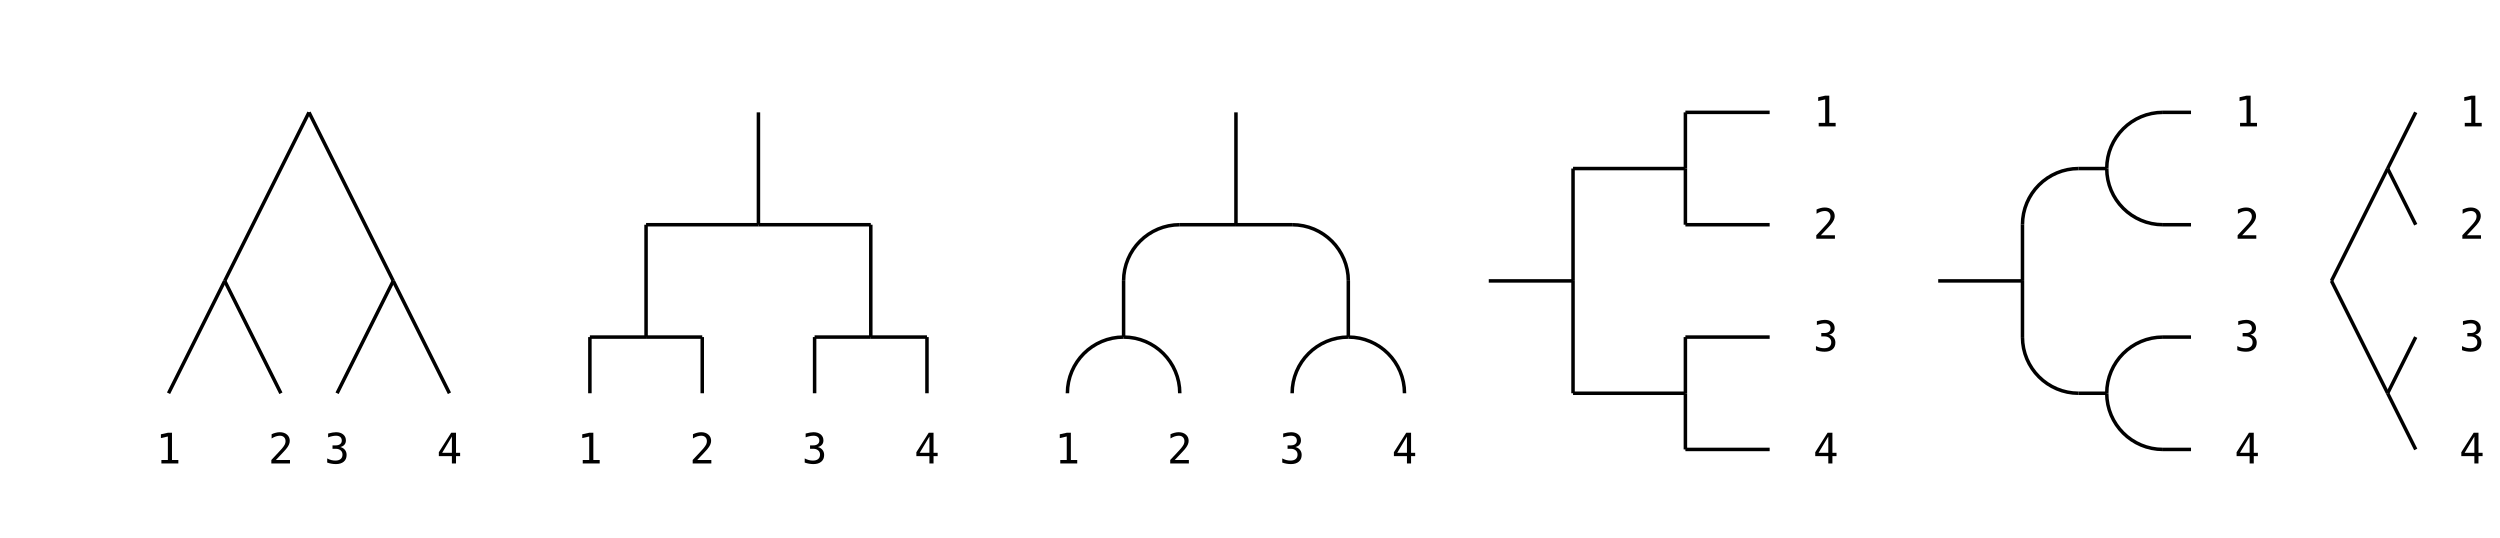
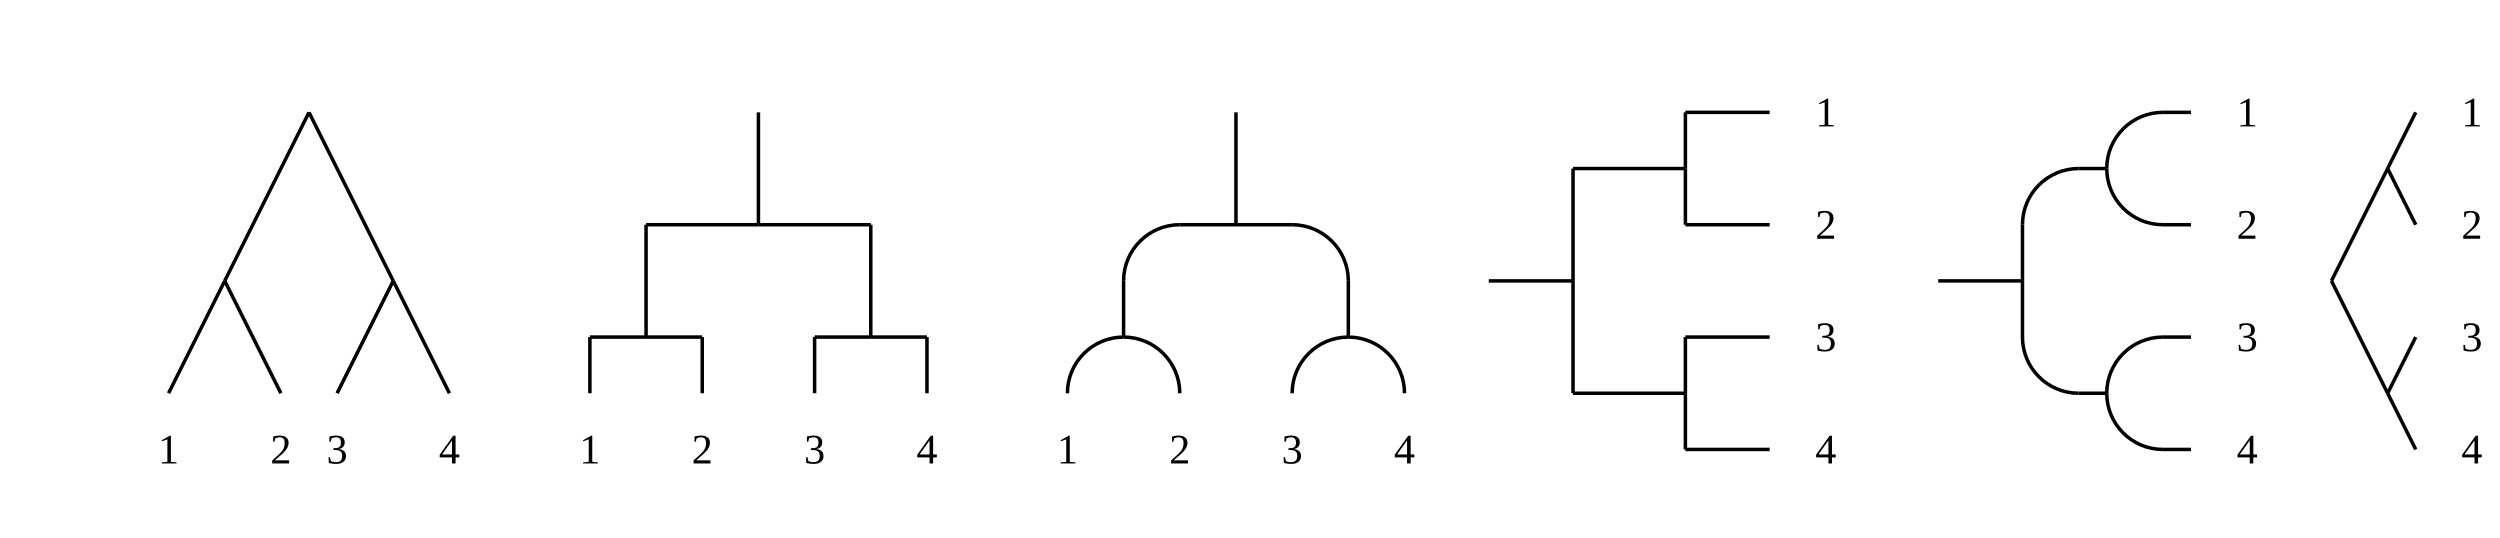
<svg xmlns="http://www.w3.org/2000/svg" class="diagram" version="1.1" height="153" width="712">
  <g transform="translate(8,16)">
-     <path d="M 472,16 L 496,16" style="fill:none;stroke:#000;" />
-     <path d="M 608,16 L 616,16" style="fill:none;stroke:#000;" />
-     <path d="M 440,32 L 472,32" style="fill:none;stroke:#000;" />
-     <path d="M 584,32 L 592,32" style="fill:none;stroke:#000;" />
-     <path d="M 176,48 L 208,48" style="fill:none;stroke:#000;" />
-     <path d="M 208,48 L 240,48" style="fill:none;stroke:#000;" />
-     <path d="M 328,48 L 344,48" style="fill:none;stroke:#000;" />
-     <path d="M 344,48 L 360,48" style="fill:none;stroke:#000;" />
-     <path d="M 472,48 L 496,48" style="fill:none;stroke:#000;" />
-     <path d="M 608,48 L 616,48" style="fill:none;stroke:#000;" />
-     <path d="M 416,64 L 440,64" style="fill:none;stroke:#000;" />
-     <path d="M 544,64 L 568,64" style="fill:none;stroke:#000;" />
-     <path d="M 160,80 L 176,80" style="fill:none;stroke:#000;" />
-     <path d="M 176,80 L 192,80" style="fill:none;stroke:#000;" />
-     <path d="M 224,80 L 240,80" style="fill:none;stroke:#000;" />
-     <path d="M 240,80 L 256,80" style="fill:none;stroke:#000;" />
-     <path d="M 472,80 L 496,80" style="fill:none;stroke:#000;" />
-     <path d="M 608,80 L 616,80" style="fill:none;stroke:#000;" />
-     <path d="M 440,96 L 472,96" style="fill:none;stroke:#000;" />
-     <path d="M 584,96 L 592,96" style="fill:none;stroke:#000;" />
-     <path d="M 472,112 L 496,112" style="fill:none;stroke:#000;" />
-     <path d="M 608,112 L 616,112" style="fill:none;stroke:#000;" />
-     <path d="M 160,80 L 160,96" style="fill:none;stroke:#000;" />
-     <path d="M 176,48 L 176,80" style="fill:none;stroke:#000;" />
-     <path d="M 192,80 L 192,96" style="fill:none;stroke:#000;" />
-     <path d="M 208,16 L 208,48" style="fill:none;stroke:#000;" />
-     <path d="M 224,80 L 224,96" style="fill:none;stroke:#000;" />
-     <path d="M 240,48 L 240,80" style="fill:none;stroke:#000;" />
-     <path d="M 256,80 L 256,96" style="fill:none;stroke:#000;" />
-     <path d="M 312,64 L 312,80" style="fill:none;stroke:#000;" />
-     <path d="M 344,16 L 344,48" style="fill:none;stroke:#000;" />
-     <path d="M 376,64 L 376,80" style="fill:none;stroke:#000;" />
-     <path d="M 440,32 L 440,64" style="fill:none;stroke:#000;" />
-     <path d="M 440,64 L 440,96" style="fill:none;stroke:#000;" />
-     <path d="M 472,16 L 472,32" style="fill:none;stroke:#000;" />
-     <path d="M 472,32 L 472,48" style="fill:none;stroke:#000;" />
-     <path d="M 472,80 L 472,96" style="fill:none;stroke:#000;" />
-     <path d="M 472,96 L 472,112" style="fill:none;stroke:#000;" />
-     <path d="M 568,48 L 568,64" style="fill:none;stroke:#000;" />
-     <path d="M 568,64 L 568,80" style="fill:none;stroke:#000;" />
-     <path d="M 40,96 L 56,64" style="fill:none;stroke:#000;" />
-     <path d="M 56,64 L 80,16" style="fill:none;stroke:#000;" />
-     <path d="M 88,96 L 104,64" style="fill:none;stroke:#000;" />
-     <path d="M 656,64 L 672,32" style="fill:none;stroke:#000;" />
-     <path d="M 672,32 L 680,16" style="fill:none;stroke:#000;" />
-     <path d="M 672,96 L 680,80" style="fill:none;stroke:#000;" />
-     <path d="M 56,64 L 72,96" style="fill:none;stroke:#000;" />
-     <path d="M 80,16 L 104,64" style="fill:none;stroke:#000;" />
-     <path d="M 104,64 L 120,96" style="fill:none;stroke:#000;" />
-     <path d="M 656,64 L 672,96" style="fill:none;stroke:#000;" />
-     <path d="M 672,96 L 680,112" style="fill:none;stroke:#000;" />
-     <path d="M 672,32 L 680,48" style="fill:none;stroke:#000;" />
-     <path d="M 608,16 A 16,16 0 0,0 592,32" style="fill:none;stroke:#000;" />
-     <path d="M 584,32 A 16,16 0 0,0 568,48" style="fill:none;stroke:#000;" />
-     <path d="M 328,48 A 16,16 0 0,0 312,64" style="fill:none;stroke:#000;" />
-     <path d="M 360,48 A 16,16 0 0,1 376,64" style="fill:none;stroke:#000;" />
-     <path d="M 592,32 A 16,16 0 0,0 608,48" style="fill:none;stroke:#000;" />
-     <path d="M 312,80 A 16,16 0 0,0 296,96" style="fill:none;stroke:#000;" />
-     <path d="M 312,80 A 16,16 0 0,1 328,96" style="fill:none;stroke:#000;" />
-     <path d="M 376,80 A 16,16 0 0,0 360,96" style="fill:none;stroke:#000;" />
-     <path d="M 376,80 A 16,16 0 0,1 392,96" style="fill:none;stroke:#000;" />
-     <path d="M 608,80 A 16,16 0 0,0 592,96" style="fill:none;stroke:#000;" />
-     <path d="M 568,80 A 16,16 0 0,0 584,96" style="fill:none;stroke:#000;" />
-     <path d="M 592,96 A 16,16 0 0,0 608,112" style="fill:none;stroke:#000;" />
-     <text text-anchor="middle" font-family="Menlo,Lucida Console,monospace" x="40" y="116" style="fill:#000;font-size:1em">1</text>
-     <text text-anchor="middle" font-family="Menlo,Lucida Console,monospace" x="72" y="116" style="fill:#000;font-size:1em">2</text>
-     <text text-anchor="middle" font-family="Menlo,Lucida Console,monospace" x="88" y="116" style="fill:#000;font-size:1em">3</text>
-     <text text-anchor="middle" font-family="Menlo,Lucida Console,monospace" x="120" y="116" style="fill:#000;font-size:1em">4</text>
-     <text text-anchor="middle" font-family="Menlo,Lucida Console,monospace" x="160" y="116" style="fill:#000;font-size:1em">1</text>
-     <text text-anchor="middle" font-family="Menlo,Lucida Console,monospace" x="192" y="116" style="fill:#000;font-size:1em">2</text>
-     <text text-anchor="middle" font-family="Menlo,Lucida Console,monospace" x="224" y="116" style="fill:#000;font-size:1em">3</text>
-     <text text-anchor="middle" font-family="Menlo,Lucida Console,monospace" x="256" y="116" style="fill:#000;font-size:1em">4</text>
-     <text text-anchor="middle" font-family="Menlo,Lucida Console,monospace" x="296" y="116" style="fill:#000;font-size:1em">1</text>
-     <text text-anchor="middle" font-family="Menlo,Lucida Console,monospace" x="328" y="116" style="fill:#000;font-size:1em">2</text>
-     <text text-anchor="middle" font-family="Menlo,Lucida Console,monospace" x="360" y="116" style="fill:#000;font-size:1em">3</text>
-     <text text-anchor="middle" font-family="Menlo,Lucida Console,monospace" x="392" y="116" style="fill:#000;font-size:1em">4</text>
-     <text text-anchor="middle" font-family="Menlo,Lucida Console,monospace" x="512" y="20" style="fill:#000;font-size:1em">1</text>
-     <text text-anchor="middle" font-family="Menlo,Lucida Console,monospace" x="512" y="52" style="fill:#000;font-size:1em">2</text>
-     <text text-anchor="middle" font-family="Menlo,Lucida Console,monospace" x="512" y="84" style="fill:#000;font-size:1em">3</text>
-     <text text-anchor="middle" font-family="Menlo,Lucida Console,monospace" x="512" y="116" style="fill:#000;font-size:1em">4</text>
-     <text text-anchor="middle" font-family="Menlo,Lucida Console,monospace" x="632" y="20" style="fill:#000;font-size:1em">1</text>
-     <text text-anchor="middle" font-family="Menlo,Lucida Console,monospace" x="632" y="52" style="fill:#000;font-size:1em">2</text>
-     <text text-anchor="middle" font-family="Menlo,Lucida Console,monospace" x="632" y="84" style="fill:#000;font-size:1em">3</text>
-     <text text-anchor="middle" font-family="Menlo,Lucida Console,monospace" x="632" y="116" style="fill:#000;font-size:1em">4</text>
-     <text text-anchor="middle" font-family="Menlo,Lucida Console,monospace" x="696" y="20" style="fill:#000;font-size:1em">1</text>
-     <text text-anchor="middle" font-family="Menlo,Lucida Console,monospace" x="696" y="52" style="fill:#000;font-size:1em">2</text>
-     <text text-anchor="middle" font-family="Menlo,Lucida Console,monospace" x="696" y="84" style="fill:#000;font-size:1em">3</text>
-     <text text-anchor="middle" font-family="Menlo,Lucida Console,monospace" x="696" y="116" style="fill:#000;font-size:1em">4</text>
+     <path d="M 472,16 L 496,16" fill="none" stroke="currentColor" />
+     <path d="M 608,16 L 616,16" fill="none" stroke="currentColor" />
+     <path d="M 440,32 L 472,32" fill="none" stroke="currentColor" />
+     <path d="M 584,32 L 592,32" fill="none" stroke="currentColor" />
+     <path d="M 176,48 L 208,48" fill="none" stroke="currentColor" />
+     <path d="M 208,48 L 240,48" fill="none" stroke="currentColor" />
+     <path d="M 328,48 L 344,48" fill="none" stroke="currentColor" />
+     <path d="M 344,48 L 360,48" fill="none" stroke="currentColor" />
+     <path d="M 472,48 L 496,48" fill="none" stroke="currentColor" />
+     <path d="M 608,48 L 616,48" fill="none" stroke="currentColor" />
+     <path d="M 416,64 L 440,64" fill="none" stroke="currentColor" />
+     <path d="M 544,64 L 568,64" fill="none" stroke="currentColor" />
+     <path d="M 160,80 L 176,80" fill="none" stroke="currentColor" />
+     <path d="M 176,80 L 192,80" fill="none" stroke="currentColor" />
+     <path d="M 224,80 L 240,80" fill="none" stroke="currentColor" />
+     <path d="M 240,80 L 256,80" fill="none" stroke="currentColor" />
+     <path d="M 472,80 L 496,80" fill="none" stroke="currentColor" />
+     <path d="M 608,80 L 616,80" fill="none" stroke="currentColor" />
+     <path d="M 440,96 L 472,96" fill="none" stroke="currentColor" />
+     <path d="M 584,96 L 592,96" fill="none" stroke="currentColor" />
+     <path d="M 472,112 L 496,112" fill="none" stroke="currentColor" />
+     <path d="M 608,112 L 616,112" fill="none" stroke="currentColor" />
+     <path d="M 160,80 L 160,96" fill="none" stroke="currentColor" />
+     <path d="M 176,48 L 176,80" fill="none" stroke="currentColor" />
+     <path d="M 192,80 L 192,96" fill="none" stroke="currentColor" />
+     <path d="M 208,16 L 208,48" fill="none" stroke="currentColor" />
+     <path d="M 224,80 L 224,96" fill="none" stroke="currentColor" />
+     <path d="M 240,48 L 240,80" fill="none" stroke="currentColor" />
+     <path d="M 256,80 L 256,96" fill="none" stroke="currentColor" />
+     <path d="M 312,64 L 312,80" fill="none" stroke="currentColor" />
+     <path d="M 344,16 L 344,48" fill="none" stroke="currentColor" />
+     <path d="M 376,64 L 376,80" fill="none" stroke="currentColor" />
+     <path d="M 440,32 L 440,64" fill="none" stroke="currentColor" />
+     <path d="M 440,64 L 440,96" fill="none" stroke="currentColor" />
+     <path d="M 472,16 L 472,32" fill="none" stroke="currentColor" />
+     <path d="M 472,32 L 472,48" fill="none" stroke="currentColor" />
+     <path d="M 472,80 L 472,96" fill="none" stroke="currentColor" />
+     <path d="M 472,96 L 472,112" fill="none" stroke="currentColor" />
+     <path d="M 568,48 L 568,64" fill="none" stroke="currentColor" />
+     <path d="M 568,64 L 568,80" fill="none" stroke="currentColor" />
+     <path d="M 40,96 L 56,64" fill="none" stroke="currentColor" />
+     <path d="M 56,64 L 80,16" fill="none" stroke="currentColor" />
+     <path d="M 88,96 L 104,64" fill="none" stroke="currentColor" />
+     <path d="M 656,64 L 672,32" fill="none" stroke="currentColor" />
+     <path d="M 672,32 L 680,16" fill="none" stroke="currentColor" />
+     <path d="M 672,96 L 680,80" fill="none" stroke="currentColor" />
+     <path d="M 56,64 L 72,96" fill="none" stroke="currentColor" />
+     <path d="M 80,16 L 104,64" fill="none" stroke="currentColor" />
+     <path d="M 104,64 L 120,96" fill="none" stroke="currentColor" />
+     <path d="M 656,64 L 672,96" fill="none" stroke="currentColor" />
+     <path d="M 672,96 L 680,112" fill="none" stroke="currentColor" />
+     <path d="M 672,32 L 680,48" fill="none" stroke="currentColor" />
+     <path d="M 608,16 A 16,16 0 0,0 592,32" fill="none" stroke="currentColor" />
+     <path d="M 584,32 A 16,16 0 0,0 568,48" fill="none" stroke="currentColor" />
+     <path d="M 328,48 A 16,16 0 0,0 312,64" fill="none" stroke="currentColor" />
+     <path d="M 360,48 A 16,16 0 0,1 376,64" fill="none" stroke="currentColor" />
+     <path d="M 592,32 A 16,16 0 0,0 608,48" fill="none" stroke="currentColor" />
+     <path d="M 312,80 A 16,16 0 0,0 296,96" fill="none" stroke="currentColor" />
+     <path d="M 312,80 A 16,16 0 0,1 328,96" fill="none" stroke="currentColor" />
+     <path d="M 376,80 A 16,16 0 0,0 360,96" fill="none" stroke="currentColor" />
+     <path d="M 376,80 A 16,16 0 0,1 392,96" fill="none" stroke="currentColor" />
+     <path d="M 608,80 A 16,16 0 0,0 592,96" fill="none" stroke="currentColor" />
+     <path d="M 568,80 A 16,16 0 0,0 584,96" fill="none" stroke="currentColor" />
+     <path d="M 592,96 A 16,16 0 0,0 608,112" fill="none" stroke="currentColor" />
+     <text text-anchor="middle" x="40" y="116" fill="currentColor" style="font-size:1em">1</text>
+     <text text-anchor="middle" x="72" y="116" fill="currentColor" style="font-size:1em">2</text>
+     <text text-anchor="middle" x="88" y="116" fill="currentColor" style="font-size:1em">3</text>
+     <text text-anchor="middle" x="120" y="116" fill="currentColor" style="font-size:1em">4</text>
+     <text text-anchor="middle" x="160" y="116" fill="currentColor" style="font-size:1em">1</text>
+     <text text-anchor="middle" x="192" y="116" fill="currentColor" style="font-size:1em">2</text>
+     <text text-anchor="middle" x="224" y="116" fill="currentColor" style="font-size:1em">3</text>
+     <text text-anchor="middle" x="256" y="116" fill="currentColor" style="font-size:1em">4</text>
+     <text text-anchor="middle" x="296" y="116" fill="currentColor" style="font-size:1em">1</text>
+     <text text-anchor="middle" x="328" y="116" fill="currentColor" style="font-size:1em">2</text>
+     <text text-anchor="middle" x="360" y="116" fill="currentColor" style="font-size:1em">3</text>
+     <text text-anchor="middle" x="392" y="116" fill="currentColor" style="font-size:1em">4</text>
+     <text text-anchor="middle" x="512" y="20" fill="currentColor" style="font-size:1em">1</text>
+     <text text-anchor="middle" x="512" y="52" fill="currentColor" style="font-size:1em">2</text>
+     <text text-anchor="middle" x="512" y="84" fill="currentColor" style="font-size:1em">3</text>
+     <text text-anchor="middle" x="512" y="116" fill="currentColor" style="font-size:1em">4</text>
+     <text text-anchor="middle" x="632" y="20" fill="currentColor" style="font-size:1em">1</text>
+     <text text-anchor="middle" x="632" y="52" fill="currentColor" style="font-size:1em">2</text>
+     <text text-anchor="middle" x="632" y="84" fill="currentColor" style="font-size:1em">3</text>
+     <text text-anchor="middle" x="632" y="116" fill="currentColor" style="font-size:1em">4</text>
+     <text text-anchor="middle" x="696" y="20" fill="currentColor" style="font-size:1em">1</text>
+     <text text-anchor="middle" x="696" y="52" fill="currentColor" style="font-size:1em">2</text>
+     <text text-anchor="middle" x="696" y="84" fill="currentColor" style="font-size:1em">3</text>
+     <text text-anchor="middle" x="696" y="116" fill="currentColor" style="font-size:1em">4</text>
  </g>
</svg>
